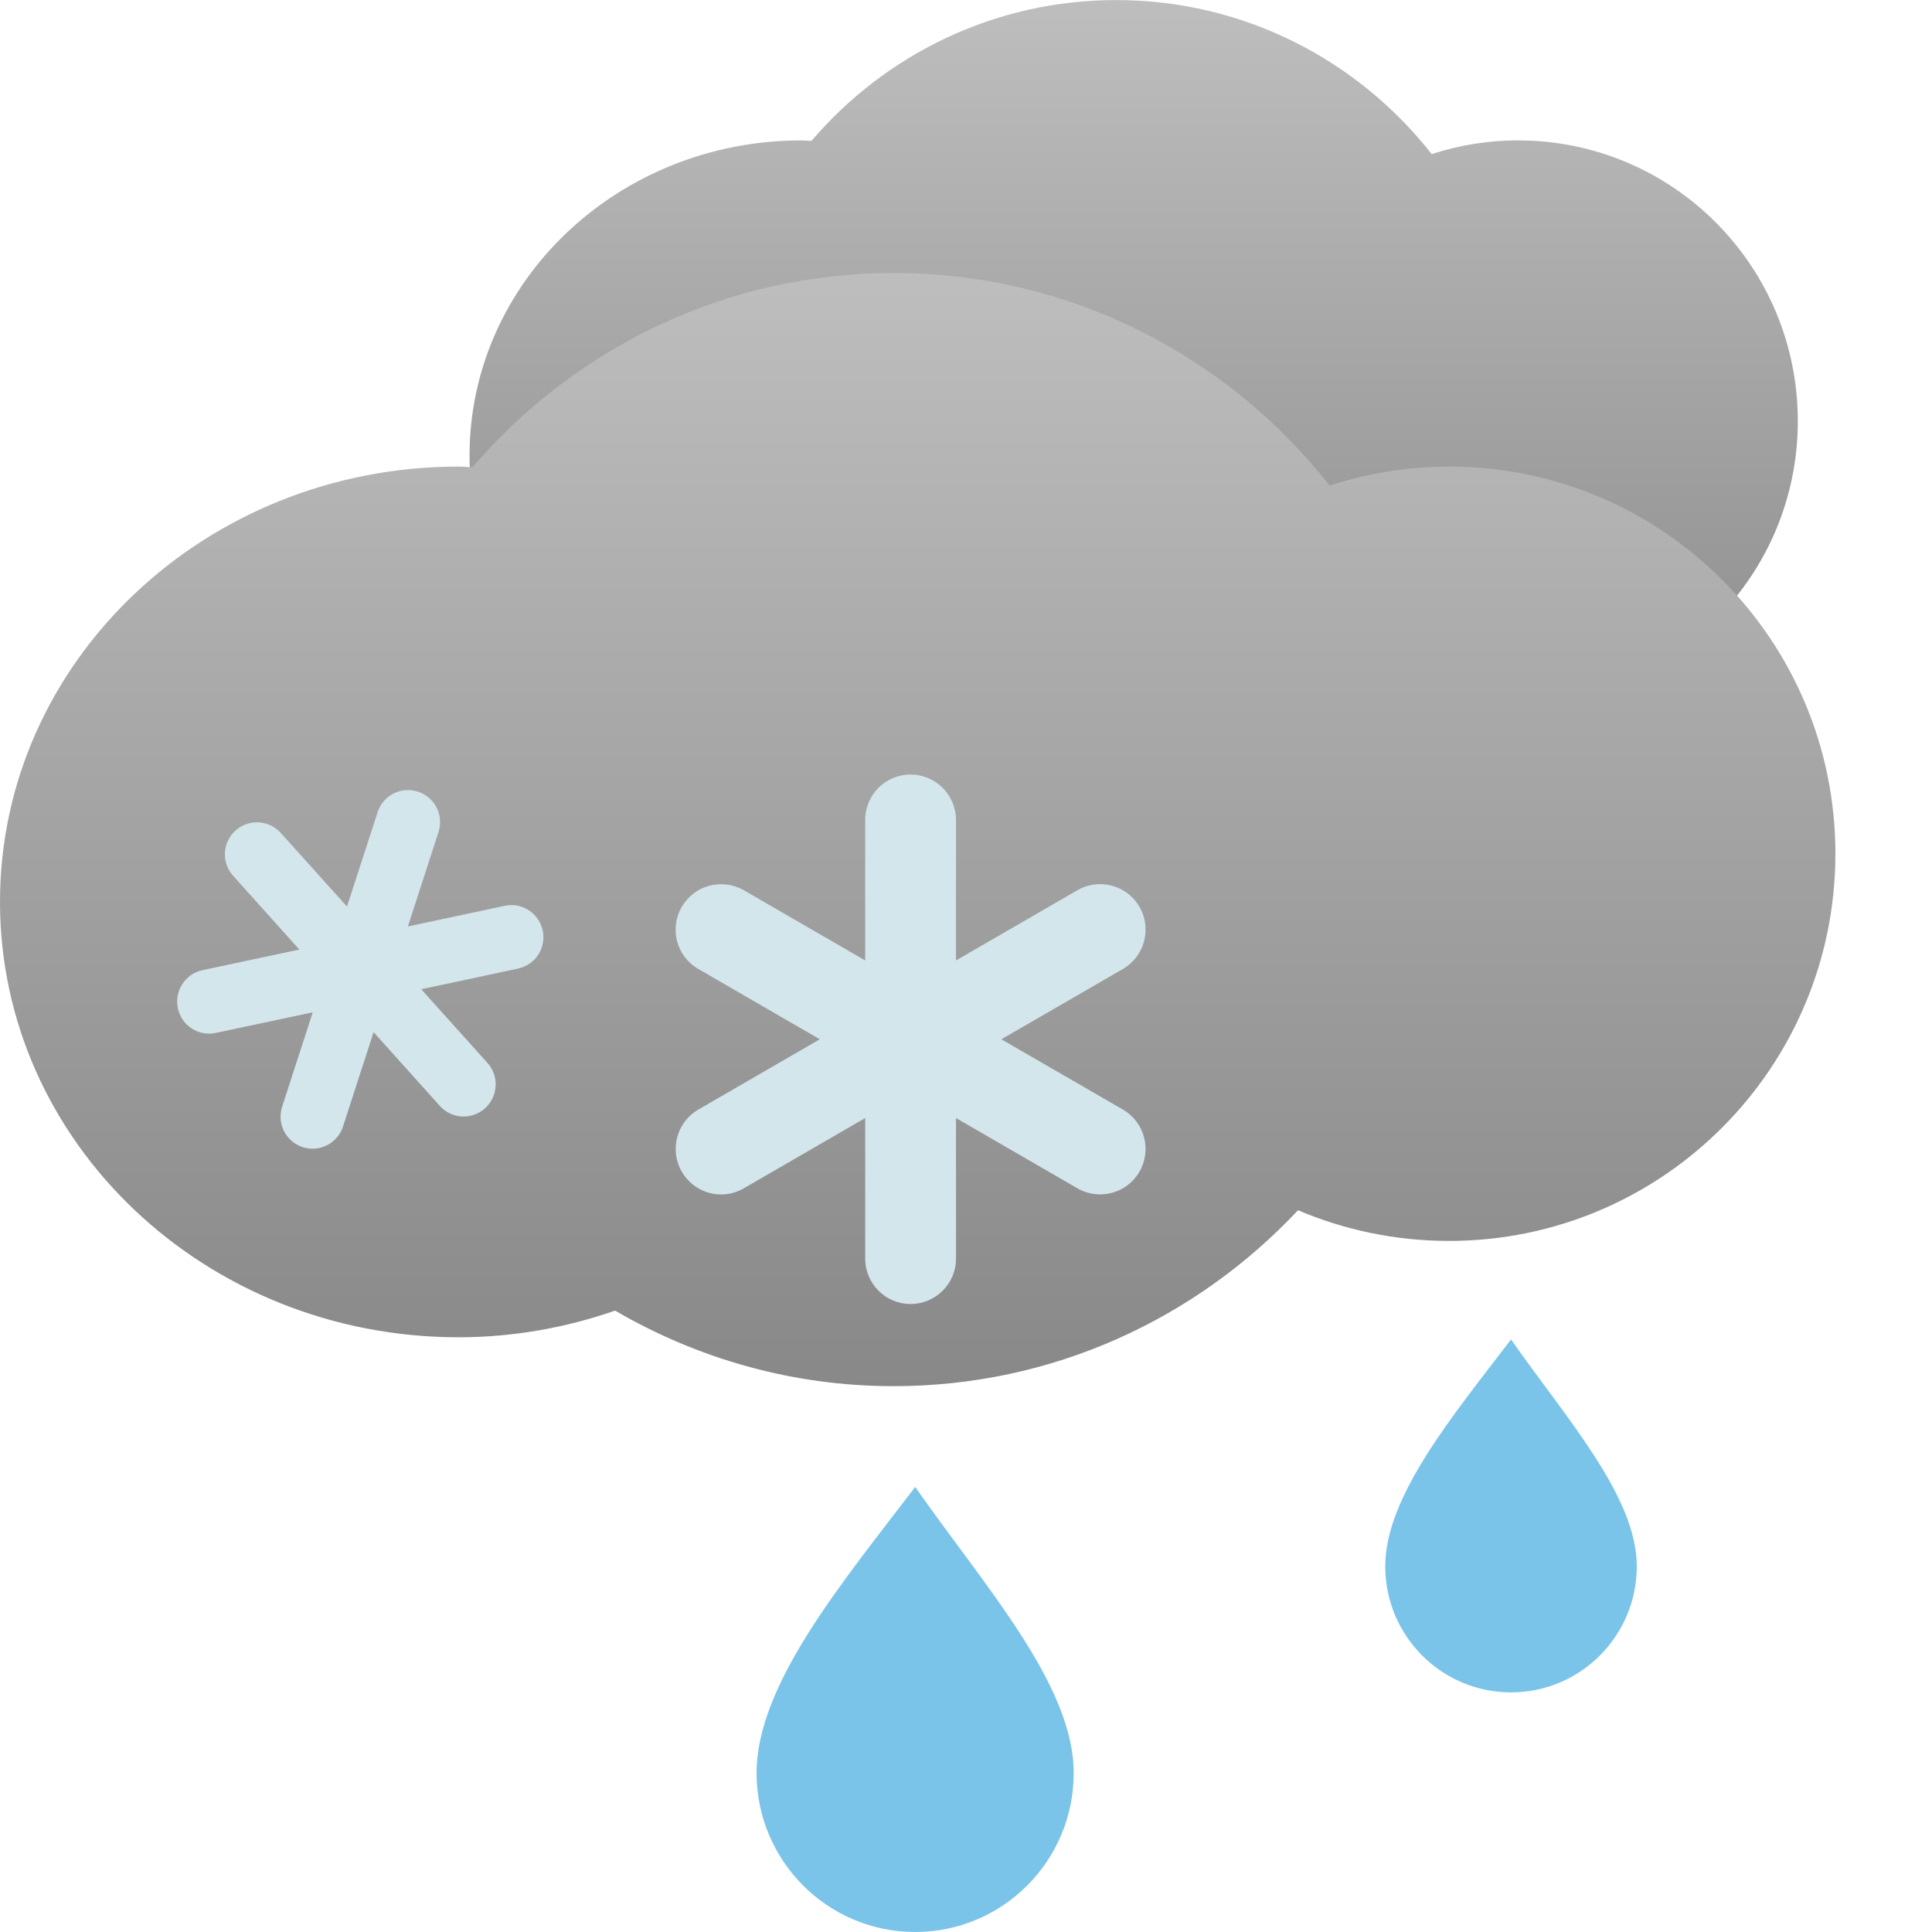
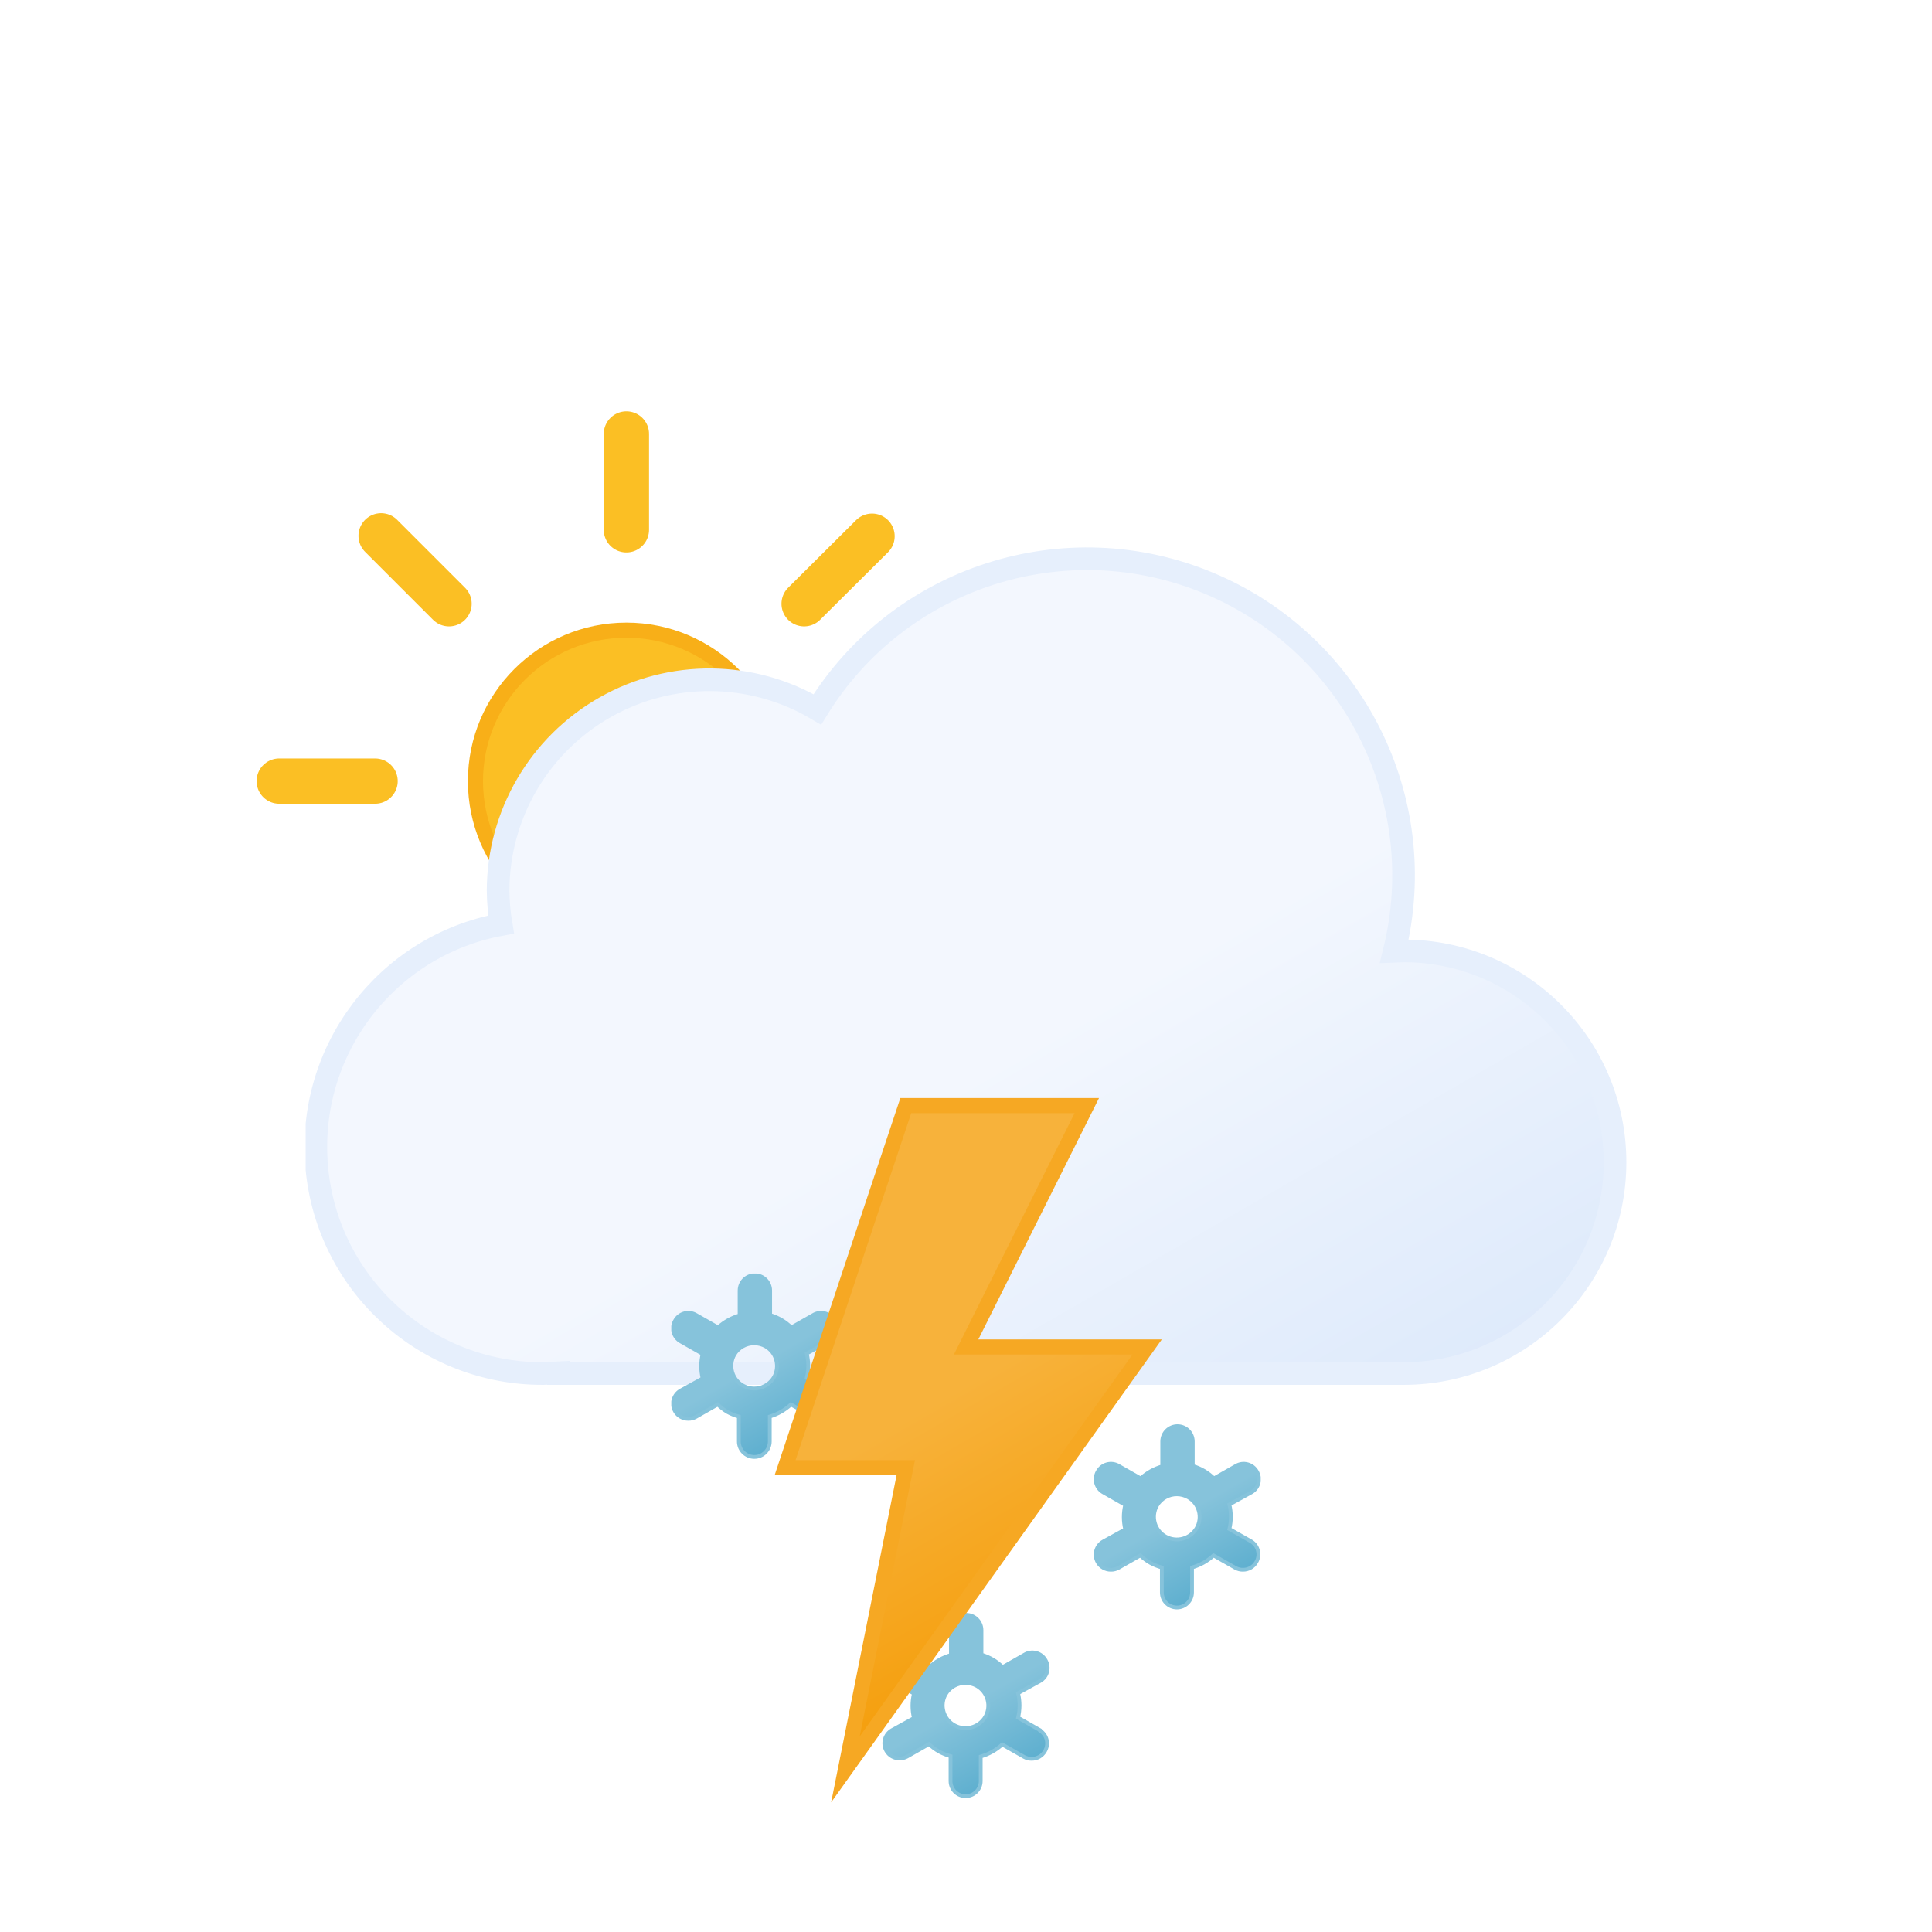
- <svg xmlns="http://www.w3.org/2000/svg" viewBox="0 0 40 40">
-   <linearGradient id="wolke-dunkel" gradientTransform="matrix(27.28 0 0 16.564 23010.72 -848.0467)" gradientUnits="userSpaceOnUse" x1="-842.641" x2="-842.641" y1="52.204" y2="51.196">
-     <stop offset="0" stop-color="#888" />
-     <stop offset="1" stop-color="#bebebe" />
-   </linearGradient>
-   <linearGradient id="wolke-dunkel-2" gradientUnits="userSpaceOnUse" x1="19.592" y1="39.742" x2="19.592" y2="38.742" gradientTransform="matrix(38 0 0 23.047 -725.5 -887.2656)">
-     <stop offset="0" style="stop-color:#888" />
-     <stop offset="1" style="stop-color:#bebebe" />
-   </linearGradient>
-   <path d="m31.43 2.906c-.626 0-1.224.102-1.788.284-1.523-1.939-3.881-3.189-6.533-3.189-2.524 0-4.785 1.133-6.309 2.916-.071-.002-.138-.01-.209-.01-3.795 0-6.87 2.922-6.87 6.529 0 3.607 3.075 6.531 6.87 6.531.825 0 1.613-.146 2.346-.399 1.228.717 2.648 1.133 4.172 1.133 2.391 0 4.541-1.018 6.061-2.64.694.298 1.458.462 2.262.462 3.2 0 5.79-2.6 5.79-5.807-.002-3.211-2.592-5.809-5.791-5.809z" fill="url(#wolke-dunkel)" />
-   <path d="m30 9.66c-.863 0-1.691.141-2.471.394-2.106-2.678-5.363-4.402-9.029-4.402-3.489 0-6.609 1.564-8.718 4.022-.097-.002-.191-.014-.288-.014-5.244 0-9.494 4.036-9.494 9.013 0 4.979 4.25 9.014 9.494 9.014 1.14 0 2.228-.201 3.241-.552 1.697.989 3.662 1.564 5.765 1.564 3.307 0 6.275-1.405 8.374-3.642.96.407 2.017.635 3.126.635 4.419 0 8-3.59 8-8.018 0-4.427-3.581-8.015-8-8.015z" fill="url(#wolke-dunkel-2)" />
-   <path d="m31.284 35.039c-1.438 0-2.604-1.169-2.604-2.611 0-1.439 1.385-3.1 2.604-4.696 1.155 1.647 2.604 3.257 2.604 4.696 0 1.442-1.166 2.611-2.604 2.611zm-12.336 4.961c-1.813 0-3.284-1.474-3.284-3.291 0-1.818 1.745-3.908 3.284-5.923 1.456 2.078 3.282 4.104 3.282 5.923 0 1.817-1.469 3.291-3.282 3.291z" fill="#7ac4e9" />
-   <path d="m23.248 20.062-2.516 1.455 2.516 1.455c.449.26.602.836.344 1.286-.26.45-.834.605-1.285.345l-2.514-1.455v2.91c0 .52-.422.94-.94.94-.52 0-.94-.421-.94-.94v-2.91l-2.514 1.455c-.45.263-1.025.105-1.284-.345-.259-.45-.106-1.026.344-1.286l2.514-1.455-2.514-1.455c-.452-.258-.605-.836-.344-1.285.259-.45.834-.604 1.284-.346l2.514 1.454v-2.907c-.002-.521.42-.943.94-.942.518 0 .94.421.94.942v2.907l2.514-1.454c.451-.261 1.025-.104 1.285.344.26.451.105 1.027-.344 1.287z" fill="#d3e6eb" />
-   <path d="m10.724 20.054-2.003.427 1.371 1.525c.246.273.223.693-.049.939-.273.246-.692.225-.937-.049l-1.371-1.526-.633 1.952c-.113.351-.487.541-.836.428-.348-.114-.539-.488-.424-.838l.633-1.953-2.005.426c-.359.079-.71-.15-.788-.51-.075-.361.154-.713.511-.789l2.005-.427-1.371-1.526c-.245-.272-.224-.693.049-.938.272-.244.691-.223.936.049l1.372 1.525.633-1.951c.113-.352.487-.541.835-.428.35.113.541.487.426.838l-.633 1.953 2.004-.427c.358-.078.71.153.787.511.077.36-.151.713-.512.788z" fill="#d3e6eb" />
+ <svg xmlns="http://www.w3.org/2000/svg" xmlns:xlink="http://www.w3.org/1999/xlink" viewBox="0 0 512 512">
+   <defs>
+     <linearGradient id="a" x1="99.5" x2="232.6" y1="30.7" y2="261.4" gradientUnits="userSpaceOnUse">
+       <stop offset="0" stop-color="#f3f7fe" />
+       <stop offset=".5" stop-color="#f3f7fe" />
+       <stop offset="1" stop-color="#deeafb" />
+     </linearGradient>
+     <linearGradient id="b" x1="8.7" x2="80.9" y1="17.1" y2="142.1" gradientUnits="userSpaceOnUse">
+       <stop offset="0" stop-color="#f7b23b" />
+       <stop offset=".5" stop-color="#f7b23b" />
+       <stop offset="1" stop-color="#f59e0b" />
+     </linearGradient>
+     <linearGradient id="c" x1="11.4" x2="32.8" y1="5.9" y2="43.1" gradientUnits="userSpaceOnUse">
+       <stop offset="0" stop-color="#86c3db" />
+       <stop offset=".5" stop-color="#86c3db" />
+       <stop offset="1" stop-color="#5eafcf" />
+     </linearGradient>
+     <linearGradient xlink:href="#c" id="d" x1="67.4" x2="88.8" y1="95.9" y2="133.1" />
+     <linearGradient xlink:href="#c" id="e" x1="123.4" x2="144.8" y1="45.9" y2="83.1" />
+     <linearGradient id="f" x1="78" x2="118" y1="63.4" y2="132.7" gradientUnits="userSpaceOnUse">
+       <stop offset="0" stop-color="#fbbf24" />
+       <stop offset=".5" stop-color="#fbbf24" />
+       <stop offset="1" stop-color="#f59e0b" />
+     </linearGradient>
+     <symbol id="h" viewBox="0 0 196 196">
+       <circle cx="98" cy="98" r="40" fill="url(#f)" stroke="#f8af18" stroke-miterlimit="10" stroke-width="4" />
+       <path fill="none" stroke="#fbbf24" stroke-linecap="round" stroke-miterlimit="10" stroke-width="12" d="M98 31.4V6m0 184v-25.4M145.1 51l18-17.9M33 163l18-17.9M51 51 33 33m130.1 130.1-18-18M6 98h25.4M190 98h-25.4" />
+     </symbol>
+     <symbol id="i" viewBox="0 0 350 222">
+       <path fill="url(#a)" stroke="#e6effc" stroke-miterlimit="10" stroke-width="6" d="m291 107-2.5.1A83.9 83.9 0 00135.6 43 56 56 0 0051 91a56.6 56.6 0 00.8 9A60 60 0 0063 219l4-.2v.2h224a56 56 0 000-112Z" />
+     </symbol>
+     <symbol id="g" viewBox="0 0 363 258">
+       <use xlink:href="#h" width="196" height="196" />
+       <use xlink:href="#i" width="350" height="222" transform="translate(13 36)" />
+     </symbol>
+     <symbol id="j" viewBox="0 0 156.2 139">
+       <path fill="url(#c)" stroke="#86c3db" stroke-miterlimit="10" d="m41.7 31-5.8-3.3a13.7 13.7 0 000-6.5l5.8-3.2a4 4 0 001.5-5.5 4 4 0 00-5.6-1.5l-5.8 3.3a13.6 13.6 0 00-2.6-2 13.8 13.8 0 00-3-1.3V4.5a4 4 0 00-8.1 0v6.6a14.3 14.3 0 00-5.7 3.2L6.6 11A4 4 0 001 12.5 4 4 0 002.5 18l5.8 3.3a13.7 13.7 0 000 6.5L2.5 31A4 4 0 001 36.5a4 4 0 003.5 2 4 4 0 002-.5l5.8-3.3a13.6 13.6 0 002.6 2 13.8 13.8 0 003 1.2v6.6a4 4 0 008.2 0v-6.6a14.2 14.2 0 005.6-3.2l6 3.3a4 4 0 002 .5 4 4 0 003.4-2 4 4 0 00-1.4-5.5ZM19 29.7a6 6 0 01-2.3-8.2 6.1 6.1 0 015.3-3 6.2 6.2 0 013 .8 6 6 0 012.2 8.2 6.1 6.1 0 01-8.2 2.2Z" />
+       <path fill="url(#d)" stroke="#86c3db" stroke-miterlimit="10" d="m97.7 121-5.8-3.3a13.7 13.7 0 000-6.5l5.8-3.2a4 4 0 001.5-5.5 4 4 0 00-5.6-1.5l-5.8 3.3a13.6 13.6 0 00-2.6-2 13.8 13.8 0 00-3-1.3v-6.5a4 4 0 00-8.1 0v6.6a14.3 14.3 0 00-5.7 3.2l-5.8-3.3a4 4 0 00-5.6 1.5 4 4 0 001.5 5.5l5.8 3.3a13.7 13.7 0 000 6.5l-5.8 3.2a4 4 0 00-1.5 5.5 4 4 0 003.5 2 4 4 0 002-.5l5.8-3.3a13.6 13.6 0 002.7 2 13.8 13.8 0 003 1.2v6.6a4 4 0 008 0V128a14.2 14.2 0 005.7-3.2l5.8 3.3a4 4 0 002 .5 4 4 0 003.5-2 4 4 0 00-1.3-5.5ZM75 119.7a6 6 0 01-2.3-8.2 6.1 6.1 0 015.3-3 6.2 6.2 0 013 .8 6 6 0 012.2 8.2 6.1 6.1 0 01-8.2 2.2Z" />
+       <path fill="url(#e)" stroke="#86c3db" stroke-miterlimit="10" d="m153.7 71-5.8-3.3a13.7 13.7 0 000-6.5l5.8-3.2a4 4 0 001.5-5.5 4 4 0 00-5.6-1.5l-5.8 3.3a13.6 13.6 0 00-2.6-2 13.8 13.8 0 00-3-1.3v-6.5a4 4 0 00-8.1 0v6.6a14.3 14.3 0 00-5.7 3.2l-5.8-3.3a4 4 0 00-5.6 1.5 4 4 0 001.5 5.5l5.8 3.3a13.7 13.7 0 000 6.5l-5.8 3.2a4 4 0 00-1.5 5.5 4 4 0 003.5 2 4 4 0 002-.5l5.8-3.3a13.6 13.6 0 002.7 2 13.8 13.8 0 003 1.2v6.6a4 4 0 008 0v-6.6a14.2 14.2 0 005.7-3.2l5.8 3.3a4 4 0 002 .5 4 4 0 003.5-2 4 4 0 00-1.3-5.5ZM131 69.7a6 6 0 01-2.3-8.2 6.1 6.1 0 015.3-3 6.2 6.2 0 013 .8 6 6 0 012.2 8.2 6.1 6.1 0 01-8.2 2.2Z" />
+     </symbol>
+     <symbol id="k" viewBox="0 0 102.7 186.8">
+       <path fill="url(#b)" stroke="#f6a823" stroke-miterlimit="10" stroke-width="4" d="m34.8 2-32 96h32l-16 80 80-112h-48l32-64h-48z" />
+     </symbol>
+   </defs>
+   <use xlink:href="#g" width="363" height="258" transform="translate(68 109)" />
+   <use xlink:href="#j" width="156.2" height="139" transform="translate(177.9 337.5)" />
+   <use xlink:href="#k" width="102.7" height="186.7" transform="translate(205.23 291)" />
</svg>
